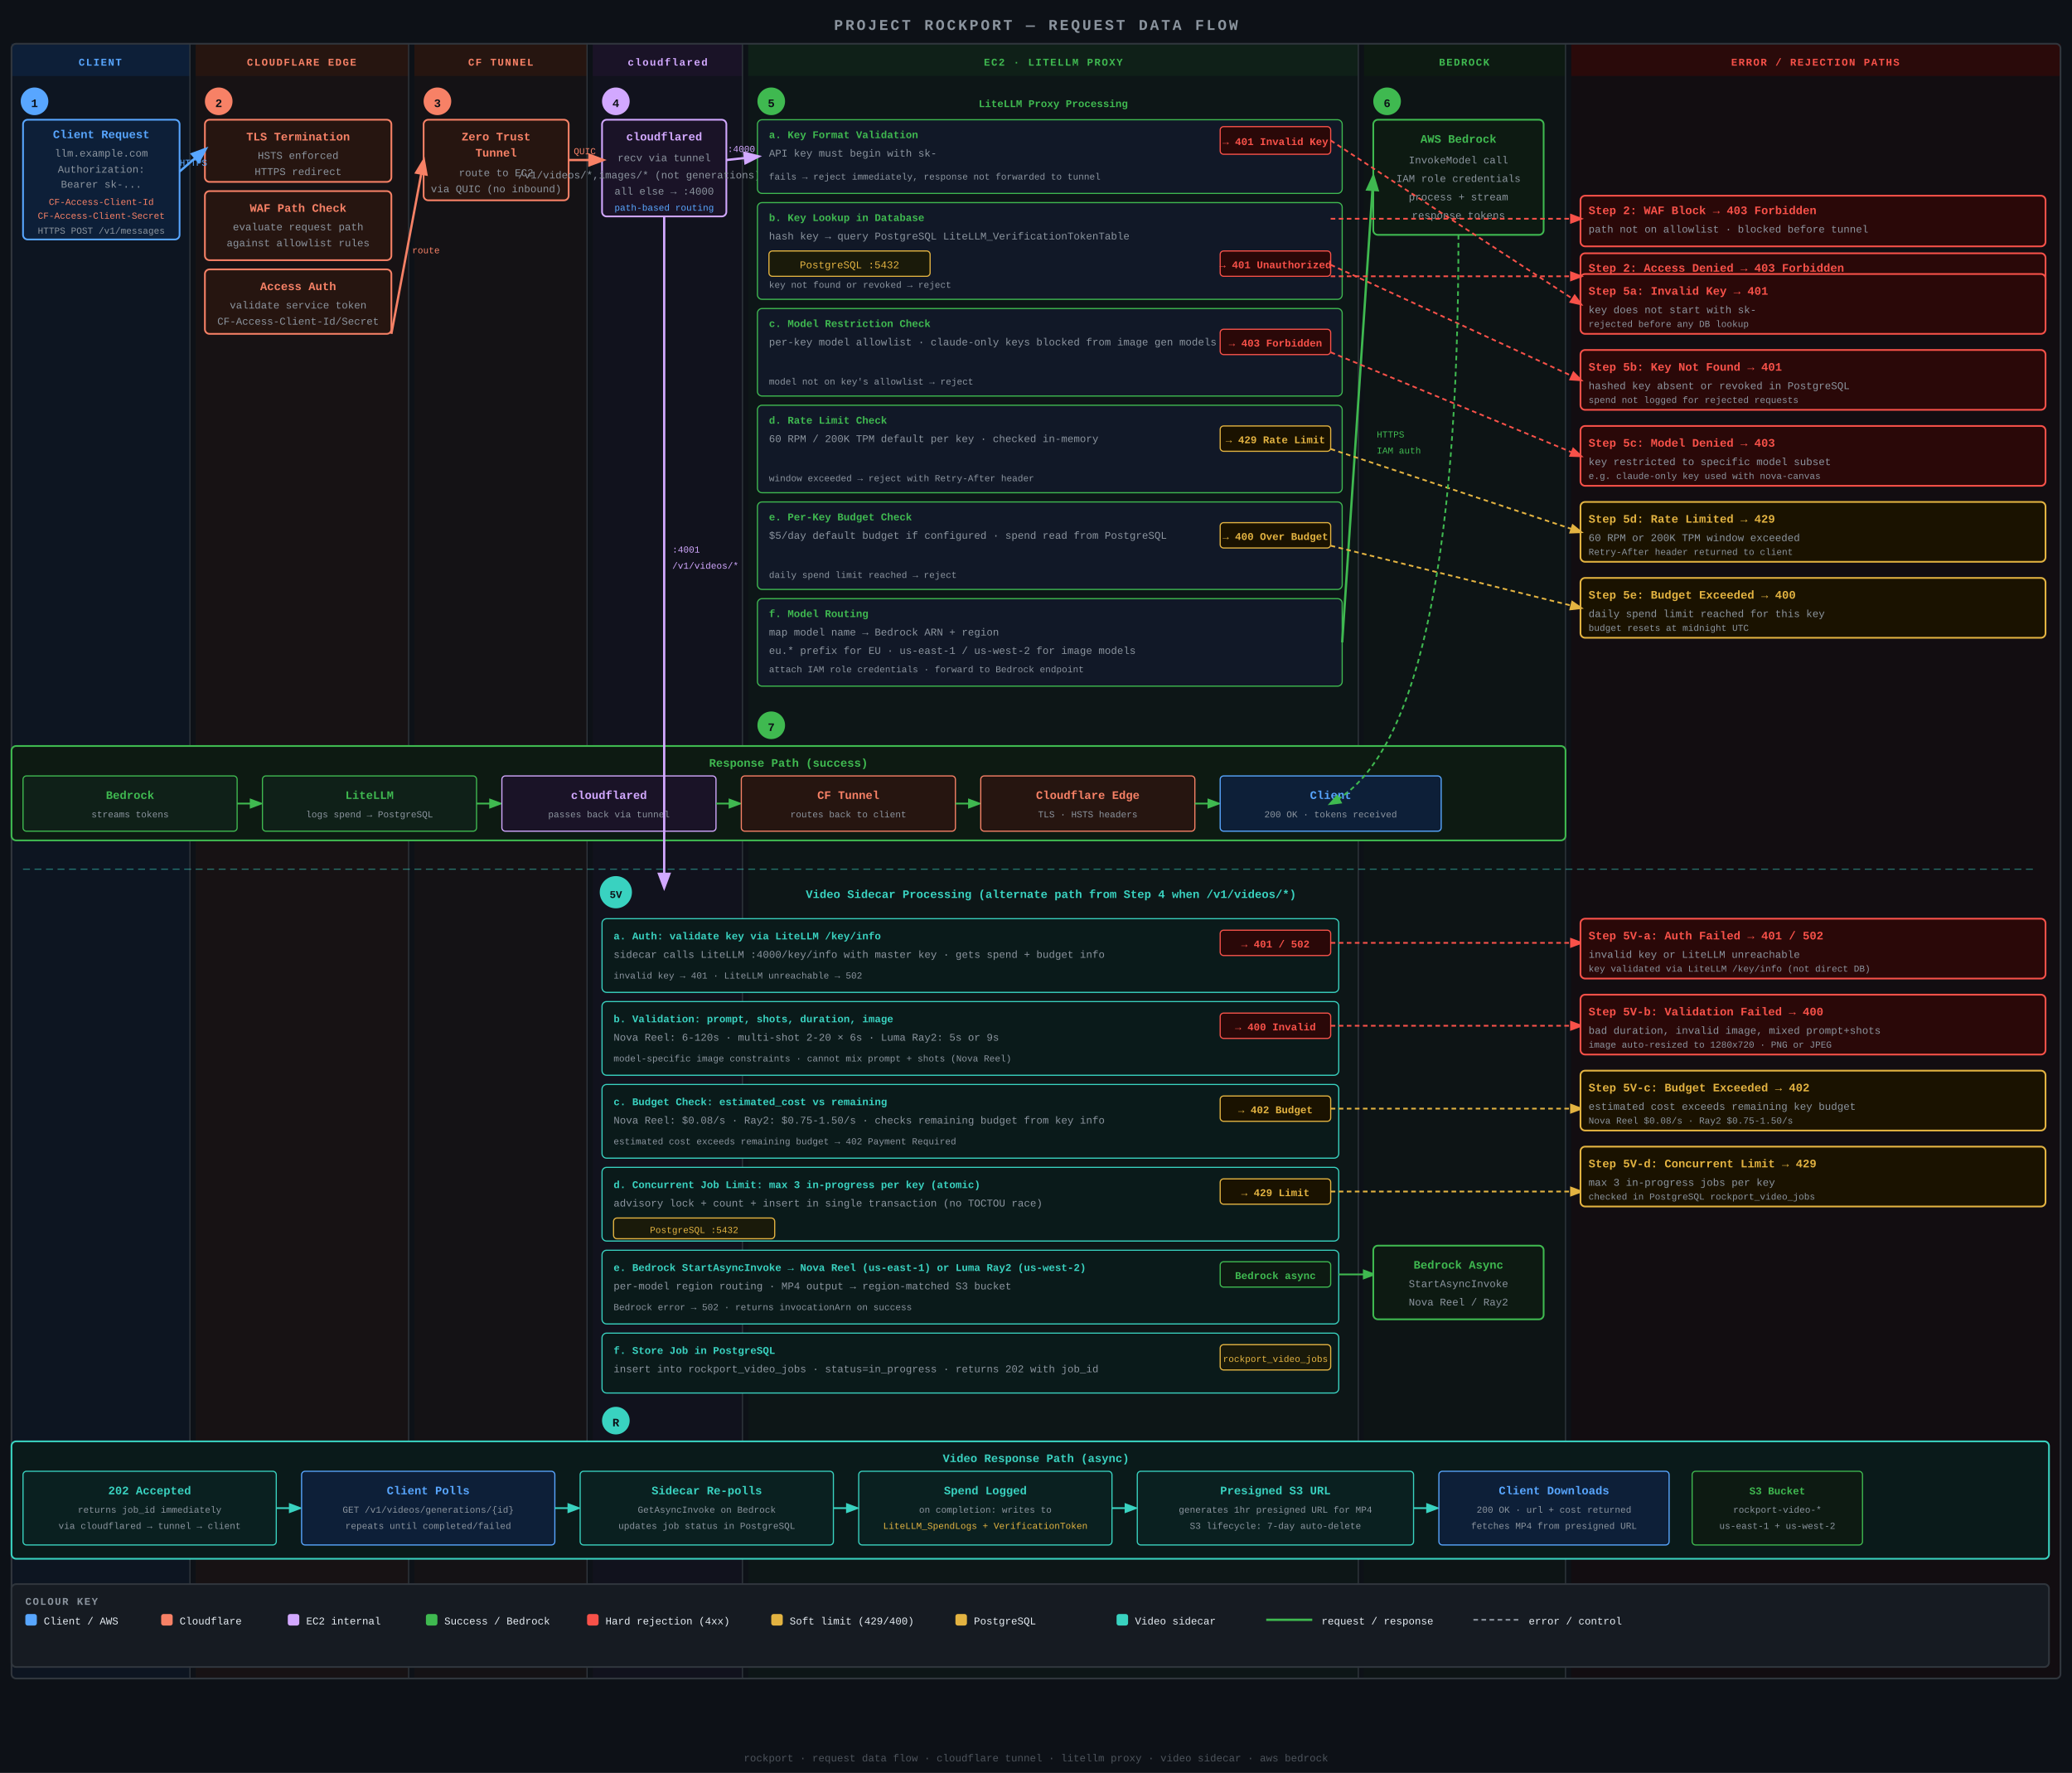
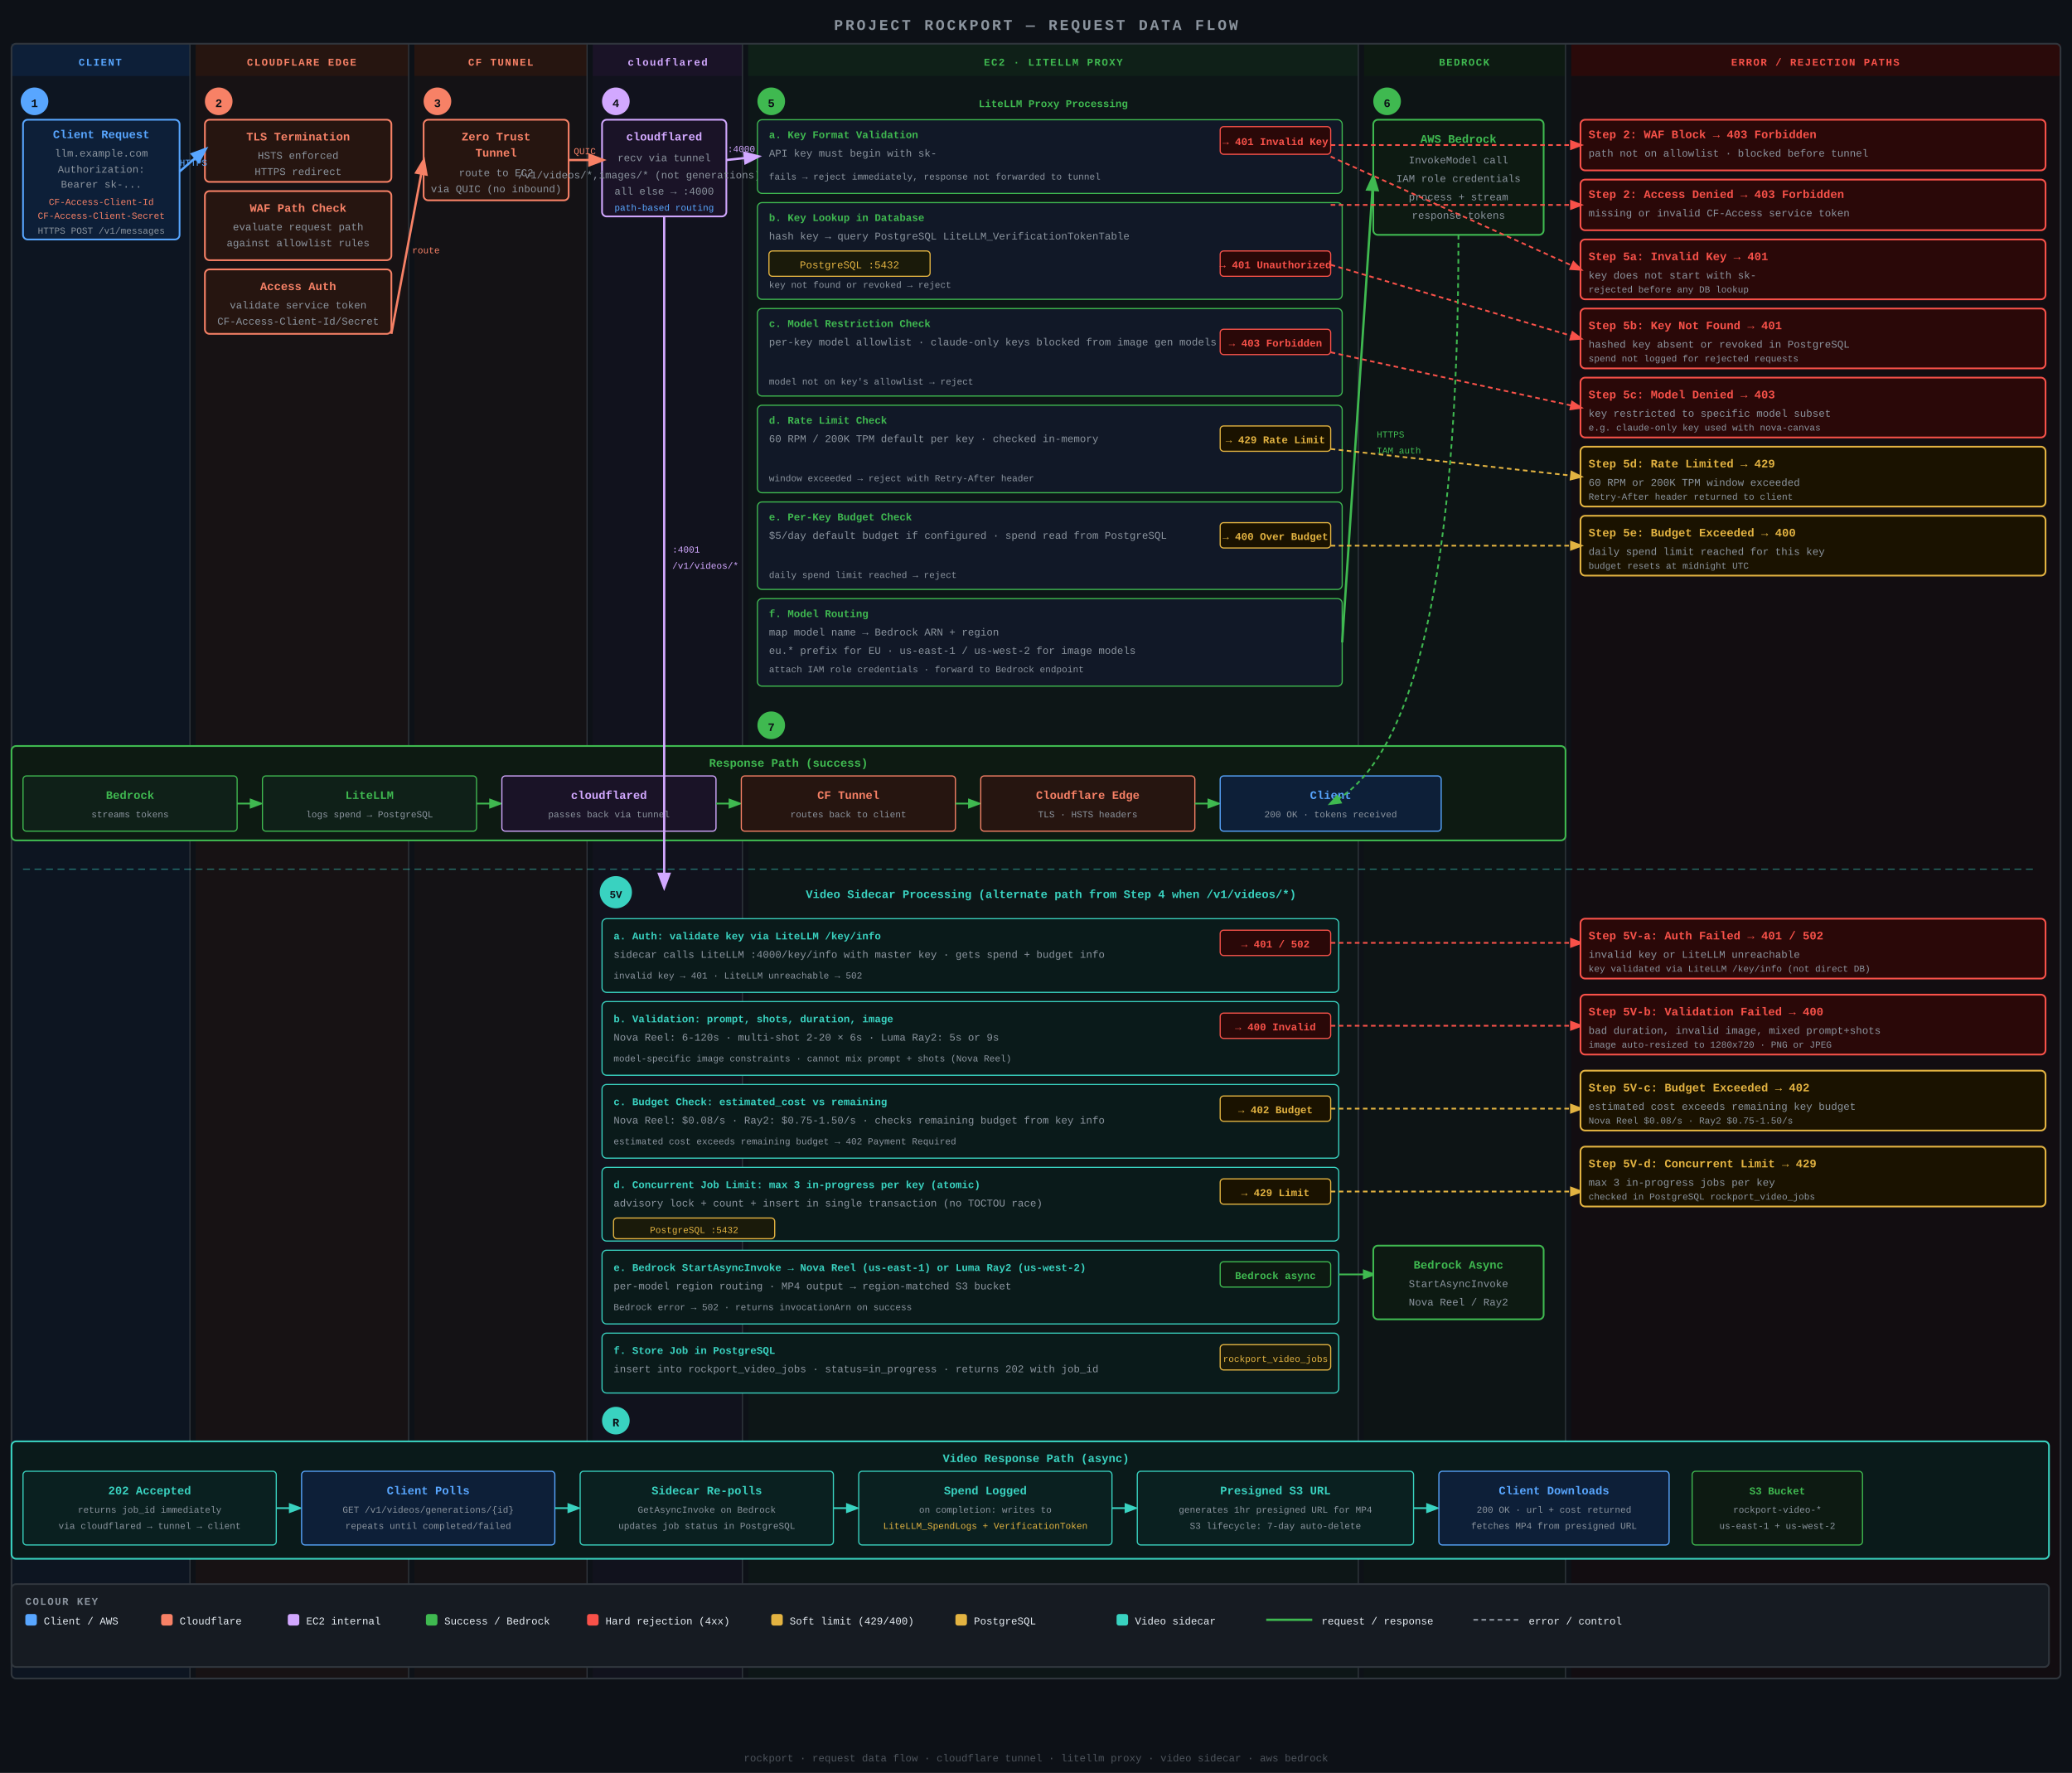
<svg xmlns="http://www.w3.org/2000/svg" viewBox="0 0 1800 1540" width="1800" height="1540" font-family="'Courier New', Courier, monospace">
  <defs>
    <marker id="ah" markerWidth="8" markerHeight="8" refX="6" refY="3" orient="auto">
      <path d="M0,0 L0,6 L8,3 z" fill="#8b949e" />
    </marker>
    <marker id="ah-green" markerWidth="8" markerHeight="8" refX="6" refY="3" orient="auto">
      <path d="M0,0 L0,6 L8,3 z" fill="#3fb950" />
    </marker>
    <marker id="ah-red" markerWidth="8" markerHeight="8" refX="6" refY="3" orient="auto">
      <path d="M0,0 L0,6 L8,3 z" fill="#f85149" />
    </marker>
    <marker id="ah-orange" markerWidth="8" markerHeight="8" refX="6" refY="3" orient="auto">
      <path d="M0,0 L0,6 L8,3 z" fill="#f78166" />
    </marker>
    <marker id="ah-blue" markerWidth="8" markerHeight="8" refX="6" refY="3" orient="auto">
      <path d="M0,0 L0,6 L8,3 z" fill="#58a6ff" />
    </marker>
    <marker id="ah-purple" markerWidth="8" markerHeight="8" refX="6" refY="3" orient="auto">
      <path d="M0,0 L0,6 L8,3 z" fill="#d2a8ff" />
    </marker>
    <marker id="ah-yellow" markerWidth="8" markerHeight="8" refX="6" refY="3" orient="auto">
      <path d="M0,0 L0,6 L8,3 z" fill="#e3b341" />
    </marker>
    <marker id="ah-cyan" markerWidth="8" markerHeight="8" refX="6" refY="3" orient="auto">
      <path d="M0,0 L0,6 L8,3 z" fill="#39d2c0" />
    </marker>
    <marker id="ah-down" markerWidth="8" markerHeight="8" refX="3" refY="6" orient="auto">
      <path d="M0,0 L6,0 L3,8 z" fill="#d2a8ff" />
    </marker>
  </defs>
  <rect width="1800" height="1540" fill="#0d1117" />
  <text x="900" y="26" text-anchor="middle" fill="#8b949e" font-size="13" font-weight="bold" letter-spacing="2">PROJECT ROCKPORT — REQUEST DATA FLOW</text>
  <rect x="10" y="38" width="155" height="1420" rx="0" fill="#0d1f38" opacity="0.3" />
  <rect x="170" y="38" width="185" height="1420" rx="0" fill="#261510" opacity="0.4" />
  <rect x="360" y="38" width="150" height="1420" rx="0" fill="#261510" opacity="0.25" />
  <rect x="515" y="38" width="130" height="1420" rx="0" fill="#1a1327" opacity="0.35" />
  <rect x="650" y="38" width="530" height="1420" rx="0" fill="#0f2018" opacity="0.35" />
  <rect x="1185" y="38" width="175" height="1420" rx="0" fill="#0d1a12" opacity="0.4" />
  <rect x="1365" y="38" width="425" height="1420" rx="0" fill="#1a0808" opacity="0.4" />
  <rect x="10" y="38" width="155" height="28" fill="#0d1f38" />
  <rect x="170" y="38" width="185" height="28" fill="#261510" />
  <rect x="360" y="38" width="150" height="28" fill="#261510" />
  <rect x="515" y="38" width="130" height="28" fill="#1a1327" />
  <rect x="650" y="38" width="530" height="28" fill="#0f2018" />
  <rect x="1185" y="38" width="175" height="28" fill="#0d1a12" />
  <rect x="1365" y="38" width="425" height="28" fill="#2a0a0a" />
  <text x="87" y="57" text-anchor="middle" fill="#58a6ff" font-size="9" font-weight="bold" letter-spacing="1">CLIENT</text>
  <text x="262" y="57" text-anchor="middle" fill="#f78166" font-size="9" font-weight="bold" letter-spacing="1">CLOUDFLARE EDGE</text>
  <text x="435" y="57" text-anchor="middle" fill="#f78166" font-size="9" font-weight="bold" letter-spacing="1">CF TUNNEL</text>
  <text x="580" y="57" text-anchor="middle" fill="#d2a8ff" font-size="9" font-weight="bold" letter-spacing="1">cloudflared</text>
  <text x="915" y="57" text-anchor="middle" fill="#3fb950" font-size="9" font-weight="bold" letter-spacing="1">EC2 · LITELLM PROXY</text>
  <text x="1272" y="57" text-anchor="middle" fill="#3fb950" font-size="9" font-weight="bold" letter-spacing="1">BEDROCK</text>
  <text x="1577" y="57" text-anchor="middle" fill="#f85149" font-size="9" font-weight="bold" letter-spacing="1">ERROR / REJECTION PATHS</text>
  <line x1="165" y1="38" x2="165" y2="1458" stroke="#30363d" stroke-width="1" />
  <line x1="355" y1="38" x2="355" y2="1458" stroke="#30363d" stroke-width="1" />
  <line x1="510" y1="38" x2="510" y2="1458" stroke="#30363d" stroke-width="1" />
  <line x1="645" y1="38" x2="645" y2="1458" stroke="#30363d" stroke-width="1" />
  <line x1="1180" y1="38" x2="1180" y2="1458" stroke="#30363d" stroke-width="1" />
  <line x1="1360" y1="38" x2="1360" y2="1458" stroke="#30363d" stroke-width="1" />
  <rect x="10" y="38" width="1780" height="1420" rx="4" fill="none" stroke="#30363d" stroke-width="1.5" />
  <circle cx="30" cy="88" r="12" fill="#58a6ff" />
  <text x="30" y="93" text-anchor="middle" fill="#0d1117" font-size="10" font-weight="bold">1</text>
  <rect x="20" y="104" width="136" height="104" rx="4" fill="#0d1f38" stroke="#58a6ff" stroke-width="1.5" />
  <text x="88" y="120" text-anchor="middle" fill="#58a6ff" font-size="10" font-weight="bold">Client Request</text>
  <text x="88" y="136" text-anchor="middle" fill="#8b949e" font-size="9">llm.example.com</text>
  <text x="88" y="150" text-anchor="middle" fill="#8b949e" font-size="9">Authorization:</text>
  <text x="88" y="163" text-anchor="middle" fill="#8b949e" font-size="9">Bearer sk-...</text>
  <text x="88" y="178" text-anchor="middle" fill="#f78166" font-size="8">CF-Access-Client-Id</text>
  <text x="88" y="190" text-anchor="middle" fill="#f78166" font-size="8">CF-Access-Client-Secret</text>
  <text x="88" y="203" text-anchor="middle" fill="#8b949e" font-size="8">HTTPS POST /v1/messages</text>
  <circle cx="190" cy="88" r="12" fill="#f78166" />
  <text x="190" y="93" text-anchor="middle" fill="#0d1117" font-size="10" font-weight="bold">2</text>
  <rect x="178" y="104" width="162" height="54" rx="4" fill="#261510" stroke="#f78166" stroke-width="1.5" />
  <text x="259" y="122" text-anchor="middle" fill="#f78166" font-size="10" font-weight="bold">TLS Termination</text>
  <text x="259" y="138" text-anchor="middle" fill="#8b949e" font-size="9">HSTS enforced</text>
  <text x="259" y="152" text-anchor="middle" fill="#8b949e" font-size="9">HTTPS redirect</text>
  <rect x="178" y="166" width="162" height="60" rx="4" fill="#261510" stroke="#f78166" stroke-width="1.5" />
  <text x="259" y="184" text-anchor="middle" fill="#f78166" font-size="10" font-weight="bold">WAF Path Check</text>
  <text x="259" y="200" text-anchor="middle" fill="#8b949e" font-size="9">evaluate request path</text>
  <text x="259" y="214" text-anchor="middle" fill="#8b949e" font-size="9">against allowlist rules</text>
  <rect x="178" y="234" width="162" height="56" rx="4" fill="#261510" stroke="#f78166" stroke-width="1.5" />
  <text x="259" y="252" text-anchor="middle" fill="#f78166" font-size="10" font-weight="bold">Access Auth</text>
  <text x="259" y="268" text-anchor="middle" fill="#8b949e" font-size="9">validate service token</text>
  <text x="259" y="282" text-anchor="middle" fill="#8b949e" font-size="9">CF-Access-Client-Id/Secret</text>
  <circle cx="380" cy="88" r="12" fill="#f78166" />
  <text x="380" y="93" text-anchor="middle" fill="#0d1117" font-size="10" font-weight="bold">3</text>
  <rect x="368" y="104" width="126" height="70" rx="4" fill="#261510" stroke="#f78166" stroke-width="1.5" />
  <text x="431" y="122" text-anchor="middle" fill="#f78166" font-size="10" font-weight="bold">Zero Trust</text>
  <text x="431" y="136" text-anchor="middle" fill="#f78166" font-size="10" font-weight="bold">Tunnel</text>
  <text x="431" y="153" text-anchor="middle" fill="#8b949e" font-size="9">route to EC2</text>
  <text x="431" y="167" text-anchor="middle" fill="#8b949e" font-size="9">via QUIC (no inbound)</text>
  <circle cx="535" cy="88" r="12" fill="#d2a8ff" />
  <text x="535" y="93" text-anchor="middle" fill="#0d1117" font-size="10" font-weight="bold">4</text>
  <rect x="523" y="104" width="108" height="84" rx="4" fill="#1a1327" stroke="#d2a8ff" stroke-width="1.5" />
  <text x="577" y="122" text-anchor="middle" fill="#d2a8ff" font-size="10" font-weight="bold">cloudflared</text>
  <text x="577" y="140" text-anchor="middle" fill="#8b949e" font-size="9">recv via tunnel</text>
  <text x="577" y="155" text-anchor="middle" fill="#8b949e" font-size="9">/v1/videos/*,images/* (not generations) → :4001</text>
  <text x="577" y="169" text-anchor="middle" fill="#8b949e" font-size="9">all else → :4000</text>
  <text x="577" y="183" text-anchor="middle" fill="#58a6ff" font-size="8">path-based routing</text>
  <circle cx="670" cy="88" r="12" fill="#3fb950" />
  <text x="670" y="93" text-anchor="middle" fill="#0d1117" font-size="10" font-weight="bold">5</text>
  <text x="915" y="93" text-anchor="middle" fill="#3fb950" font-size="9" font-weight="bold">LiteLLM Proxy Processing</text>
  <rect x="658" y="104" width="508" height="64" rx="4" fill="#111827" stroke="#3fb950" stroke-width="1" />
  <text x="668" y="120" fill="#3fb950" font-size="9" font-weight="bold">a.  Key Format Validation</text>
  <text x="668" y="136" fill="#8b949e" font-size="9">API key must begin with  sk-</text>
  <rect x="1060" y="110" width="96" height="24" rx="3" fill="#2a0808" stroke="#f85149" stroke-width="1" />
  <text x="1108" y="126" text-anchor="middle" fill="#f85149" font-size="9" font-weight="bold">→ 401 Invalid Key</text>
  <text x="668" y="156" fill="#8b949e" font-size="8">fails → reject immediately, response not forwarded to tunnel</text>
  <rect x="658" y="176" width="508" height="84" rx="4" fill="#111827" stroke="#3fb950" stroke-width="1" />
  <text x="668" y="192" fill="#3fb950" font-size="9" font-weight="bold">b.  Key Lookup in Database</text>
  <text x="668" y="208" fill="#8b949e" font-size="9">hash key → query PostgreSQL  LiteLLM_VerificationTokenTable</text>
  <rect x="668" y="218" width="140" height="22" rx="3" fill="#1a1a0a" stroke="#e3b341" stroke-width="1" />
  <text x="738" y="233" text-anchor="middle" fill="#e3b341" font-size="9">PostgreSQL :5432</text>
  <rect x="1060" y="218" width="96" height="22" rx="3" fill="#2a0808" stroke="#f85149" stroke-width="1" />
  <text x="1108" y="233" text-anchor="middle" fill="#f85149" font-size="9" font-weight="bold">→ 401 Unauthorized</text>
  <text x="668" y="250" fill="#8b949e" font-size="8">key not found or revoked → reject</text>
  <rect x="658" y="268" width="508" height="76" rx="4" fill="#111827" stroke="#3fb950" stroke-width="1" />
  <text x="668" y="284" fill="#3fb950" font-size="9" font-weight="bold">c.  Model Restriction Check</text>
  <text x="668" y="300" fill="#8b949e" font-size="9">per-key model allowlist · claude-only keys blocked from image gen models</text>
  <rect x="1060" y="286" width="96" height="22" rx="3" fill="#2a0808" stroke="#f85149" stroke-width="1" />
  <text x="1108" y="301" text-anchor="middle" fill="#f85149" font-size="9" font-weight="bold">→ 403 Forbidden</text>
  <text x="668" y="334" fill="#8b949e" font-size="8">model not on key's allowlist → reject</text>
  <rect x="658" y="352" width="508" height="76" rx="4" fill="#111827" stroke="#3fb950" stroke-width="1" />
  <text x="668" y="368" fill="#3fb950" font-size="9" font-weight="bold">d.  Rate Limit Check</text>
  <text x="668" y="384" fill="#8b949e" font-size="9">60 RPM  /  200K TPM default per key  ·  checked in-memory</text>
  <rect x="1060" y="370" width="96" height="22" rx="3" fill="#1a1200" stroke="#e3b341" stroke-width="1" />
  <text x="1108" y="385" text-anchor="middle" fill="#e3b341" font-size="9" font-weight="bold">→ 429 Rate Limit</text>
  <text x="668" y="418" fill="#8b949e" font-size="8">window exceeded → reject with Retry-After header</text>
  <rect x="658" y="436" width="508" height="76" rx="4" fill="#111827" stroke="#3fb950" stroke-width="1" />
  <text x="668" y="452" fill="#3fb950" font-size="9" font-weight="bold">e.  Per-Key Budget Check</text>
  <text x="668" y="468" fill="#8b949e" font-size="9">$5/day default budget if configured  ·  spend read from PostgreSQL</text>
  <rect x="1060" y="454" width="96" height="22" rx="3" fill="#1a1200" stroke="#e3b341" stroke-width="1" />
  <text x="1108" y="469" text-anchor="middle" fill="#e3b341" font-size="9" font-weight="bold">→ 400 Over Budget</text>
  <text x="668" y="502" fill="#8b949e" font-size="8">daily spend limit reached → reject</text>
  <rect x="658" y="520" width="508" height="76" rx="4" fill="#111827" stroke="#3fb950" stroke-width="1" />
  <text x="668" y="536" fill="#3fb950" font-size="9" font-weight="bold">f.  Model Routing</text>
  <text x="668" y="552" fill="#8b949e" font-size="9">map model name → Bedrock ARN + region</text>
  <text x="668" y="568" fill="#8b949e" font-size="9">eu.* prefix for EU  ·  us-east-1 / us-west-2 for image models</text>
  <text x="668" y="584" fill="#8b949e" font-size="8">attach IAM role credentials · forward to Bedrock endpoint</text>
  <circle cx="1205" cy="88" r="12" fill="#3fb950" />
  <text x="1205" y="93" text-anchor="middle" fill="#0d1117" font-size="10" font-weight="bold">6</text>
  <rect x="1193" y="104" width="148" height="100" rx="4" fill="#0d1a12" stroke="#3fb950" stroke-width="1.5" />
  <text x="1267" y="124" text-anchor="middle" fill="#3fb950" font-size="10" font-weight="bold">AWS Bedrock</text>
  <text x="1267" y="142" text-anchor="middle" fill="#8b949e" font-size="9">InvokeModel call</text>
  <text x="1267" y="158" text-anchor="middle" fill="#8b949e" font-size="9">IAM role credentials</text>
  <text x="1267" y="174" text-anchor="middle" fill="#8b949e" font-size="9">process + stream</text>
  <text x="1267" y="190" text-anchor="middle" fill="#8b949e" font-size="9">response tokens</text>
-   <rect x="1373" y="170" width="404" height="44" rx="4" fill="#2a0808" stroke="#f85149" stroke-width="1.5" />
-   <text x="1380" y="186" fill="#f85149" font-size="10" font-weight="bold">Step 2: WAF Block → 403 Forbidden</text>
-   <text x="1380" y="202" fill="#8b949e" font-size="9">path not on allowlist · blocked before tunnel</text>
-   <rect x="1373" y="220" width="404" height="44" rx="4" fill="#2a0808" stroke="#f85149" stroke-width="1.5" />
-   <text x="1380" y="236" fill="#f85149" font-size="10" font-weight="bold">Step 2: Access Denied → 403 Forbidden</text>
-   <text x="1380" y="252" fill="#8b949e" font-size="9">missing or invalid CF-Access service token</text>
-   <rect x="1373" y="238" width="404" height="52" rx="4" fill="#2a0808" stroke="#f85149" stroke-width="1.5" />
-   <text x="1380" y="256" fill="#f85149" font-size="10" font-weight="bold">Step 5a: Invalid Key → 401</text>
-   <text x="1380" y="272" fill="#8b949e" font-size="9">key does not start with  sk-</text>
-   <text x="1380" y="284" fill="#8b949e" font-size="8">rejected before any DB lookup</text>
-   <rect x="1373" y="304" width="404" height="52" rx="4" fill="#2a0808" stroke="#f85149" stroke-width="1.5" />
-   <text x="1380" y="322" fill="#f85149" font-size="10" font-weight="bold">Step 5b: Key Not Found → 401</text>
-   <text x="1380" y="338" fill="#8b949e" font-size="9">hashed key absent or revoked in PostgreSQL</text>
-   <text x="1380" y="350" fill="#8b949e" font-size="8">spend not logged for rejected requests</text>
-   <rect x="1373" y="370" width="404" height="52" rx="4" fill="#2a0808" stroke="#f85149" stroke-width="1.5" />
-   <text x="1380" y="388" fill="#f85149" font-size="10" font-weight="bold">Step 5c: Model Denied → 403</text>
-   <text x="1380" y="404" fill="#8b949e" font-size="9">key restricted to specific model subset</text>
-   <text x="1380" y="416" fill="#8b949e" font-size="8">e.g. claude-only key used with nova-canvas</text>
-   <rect x="1373" y="436" width="404" height="52" rx="4" fill="#1a1200" stroke="#e3b341" stroke-width="1.5" />
-   <text x="1380" y="454" fill="#e3b341" font-size="10" font-weight="bold">Step 5d: Rate Limited → 429</text>
-   <text x="1380" y="470" fill="#8b949e" font-size="9">60 RPM or 200K TPM window exceeded</text>
-   <text x="1380" y="482" fill="#8b949e" font-size="8">Retry-After header returned to client</text>
-   <rect x="1373" y="502" width="404" height="52" rx="4" fill="#1a1200" stroke="#e3b341" stroke-width="1.5" />
-   <text x="1380" y="520" fill="#e3b341" font-size="10" font-weight="bold">Step 5e: Budget Exceeded → 400</text>
-   <text x="1380" y="536" fill="#8b949e" font-size="9">daily spend limit reached for this key</text>
-   <text x="1380" y="548" fill="#8b949e" font-size="8">budget resets at midnight UTC</text>
+   <rect x="1373" y="104" width="404" height="44" rx="4" fill="#2a0808" stroke="#f85149" stroke-width="1.5" />
+   <text x="1380" y="120" fill="#f85149" font-size="10" font-weight="bold">Step 2: WAF Block → 403 Forbidden</text>
+   <text x="1380" y="136" fill="#8b949e" font-size="9">path not on allowlist · blocked before tunnel</text>
+   <rect x="1373" y="156" width="404" height="44" rx="4" fill="#2a0808" stroke="#f85149" stroke-width="1.5" />
+   <text x="1380" y="172" fill="#f85149" font-size="10" font-weight="bold">Step 2: Access Denied → 403 Forbidden</text>
+   <text x="1380" y="188" fill="#8b949e" font-size="9">missing or invalid CF-Access service token</text>
+   <rect x="1373" y="208" width="404" height="52" rx="4" fill="#2a0808" stroke="#f85149" stroke-width="1.5" />
+   <text x="1380" y="226" fill="#f85149" font-size="10" font-weight="bold">Step 5a: Invalid Key → 401</text>
+   <text x="1380" y="242" fill="#8b949e" font-size="9">key does not start with  sk-</text>
+   <text x="1380" y="254" fill="#8b949e" font-size="8">rejected before any DB lookup</text>
+   <rect x="1373" y="268" width="404" height="52" rx="4" fill="#2a0808" stroke="#f85149" stroke-width="1.5" />
+   <text x="1380" y="286" fill="#f85149" font-size="10" font-weight="bold">Step 5b: Key Not Found → 401</text>
+   <text x="1380" y="302" fill="#8b949e" font-size="9">hashed key absent or revoked in PostgreSQL</text>
+   <text x="1380" y="314" fill="#8b949e" font-size="8">spend not logged for rejected requests</text>
+   <rect x="1373" y="328" width="404" height="52" rx="4" fill="#2a0808" stroke="#f85149" stroke-width="1.5" />
+   <text x="1380" y="346" fill="#f85149" font-size="10" font-weight="bold">Step 5c: Model Denied → 403</text>
+   <text x="1380" y="362" fill="#8b949e" font-size="9">key restricted to specific model subset</text>
+   <text x="1380" y="374" fill="#8b949e" font-size="8">e.g. claude-only key used with nova-canvas</text>
+   <rect x="1373" y="388" width="404" height="52" rx="4" fill="#1a1200" stroke="#e3b341" stroke-width="1.5" />
+   <text x="1380" y="406" fill="#e3b341" font-size="10" font-weight="bold">Step 5d: Rate Limited → 429</text>
+   <text x="1380" y="422" fill="#8b949e" font-size="9">60 RPM or 200K TPM window exceeded</text>
+   <text x="1380" y="434" fill="#8b949e" font-size="8">Retry-After header returned to client</text>
+   <rect x="1373" y="448" width="404" height="52" rx="4" fill="#1a1200" stroke="#e3b341" stroke-width="1.5" />
+   <text x="1380" y="466" fill="#e3b341" font-size="10" font-weight="bold">Step 5e: Budget Exceeded → 400</text>
+   <text x="1380" y="482" fill="#8b949e" font-size="9">daily spend limit reached for this key</text>
+   <text x="1380" y="494" fill="#8b949e" font-size="8">budget resets at midnight UTC</text>
  <circle cx="670" cy="630" r="12" fill="#3fb950" />
  <text x="670" y="635" text-anchor="middle" fill="#0d1117" font-size="10" font-weight="bold">7</text>
  <rect x="10" y="648" width="1350" height="82" rx="4" fill="#0d1a12" stroke="#3fb950" stroke-width="1.5" />
  <text x="685" y="666" text-anchor="middle" fill="#3fb950" font-size="10" font-weight="bold">Response Path (success)</text>
  <rect x="20" y="674" width="186" height="48" rx="3" fill="#0f2018" stroke="#3fb950" stroke-width="1" />
  <text x="113" y="694" text-anchor="middle" fill="#3fb950" font-size="10" font-weight="bold">Bedrock</text>
  <text x="113" y="710" text-anchor="middle" fill="#8b949e" font-size="8">streams tokens</text>
  <line x1="206" y1="698" x2="226" y2="698" stroke="#3fb950" stroke-width="1.5" marker-end="url(#ah-green)" />
  <rect x="228" y="674" width="186" height="48" rx="3" fill="#0f2018" stroke="#3fb950" stroke-width="1" />
  <text x="321" y="694" text-anchor="middle" fill="#3fb950" font-size="10" font-weight="bold">LiteLLM</text>
  <text x="321" y="710" text-anchor="middle" fill="#8b949e" font-size="8">logs spend → PostgreSQL</text>
  <line x1="414" y1="698" x2="434" y2="698" stroke="#3fb950" stroke-width="1.5" marker-end="url(#ah-green)" />
  <rect x="436" y="674" width="186" height="48" rx="3" fill="#1a1327" stroke="#d2a8ff" stroke-width="1" />
  <text x="529" y="694" text-anchor="middle" fill="#d2a8ff" font-size="10" font-weight="bold">cloudflared</text>
  <text x="529" y="710" text-anchor="middle" fill="#8b949e" font-size="8">passes back via tunnel</text>
  <line x1="622" y1="698" x2="642" y2="698" stroke="#3fb950" stroke-width="1.5" marker-end="url(#ah-green)" />
  <rect x="644" y="674" width="186" height="48" rx="3" fill="#261510" stroke="#f78166" stroke-width="1" />
  <text x="737" y="694" text-anchor="middle" fill="#f78166" font-size="10" font-weight="bold">CF Tunnel</text>
  <text x="737" y="710" text-anchor="middle" fill="#8b949e" font-size="8">routes back to client</text>
  <line x1="830" y1="698" x2="850" y2="698" stroke="#3fb950" stroke-width="1.5" marker-end="url(#ah-green)" />
  <rect x="852" y="674" width="186" height="48" rx="3" fill="#261510" stroke="#f78166" stroke-width="1" />
  <text x="945" y="694" text-anchor="middle" fill="#f78166" font-size="10" font-weight="bold">Cloudflare Edge</text>
  <text x="945" y="710" text-anchor="middle" fill="#8b949e" font-size="8">TLS · HSTS headers</text>
  <line x1="1038" y1="698" x2="1058" y2="698" stroke="#3fb950" stroke-width="1.5" marker-end="url(#ah-green)" />
  <rect x="1060" y="674" width="192" height="48" rx="3" fill="#0d1f38" stroke="#58a6ff" stroke-width="1" />
  <text x="1156" y="694" text-anchor="middle" fill="#58a6ff" font-size="10" font-weight="bold">Client</text>
  <text x="1156" y="710" text-anchor="middle" fill="#8b949e" font-size="8">200 OK · tokens received</text>
  <line x1="156" y1="149" x2="178" y2="130" stroke="#58a6ff" stroke-width="2" marker-end="url(#ah-blue)" />
  <text x="168" y="144" text-anchor="middle" fill="#58a6ff" font-size="8">HTTPS</text>
  <line x1="340" y1="290" x2="368" y2="140" stroke="#f78166" stroke-width="2" marker-end="url(#ah-orange)" />
  <text x="358" y="220" fill="#f78166" font-size="8">route</text>
  <line x1="494" y1="139" x2="523" y2="139" stroke="#f78166" stroke-width="2" marker-end="url(#ah-orange)" />
  <text x="508" y="134" text-anchor="middle" fill="#f78166" font-size="8">QUIC</text>
  <line x1="631" y1="139" x2="658" y2="136" stroke="#d2a8ff" stroke-width="2" marker-end="url(#ah-purple)" />
  <text x="644" y="132" text-anchor="middle" fill="#d2a8ff" font-size="8">:4000</text>
  <line x1="1166" y1="558" x2="1193" y2="154" stroke="#3fb950" stroke-width="2" marker-end="url(#ah-green)" />
  <text x="1196" y="380" fill="#3fb950" font-size="8">HTTPS</text>
  <text x="1196" y="394" fill="#3fb950" font-size="8">IAM auth</text>
-   <line x1="1156" y1="190" x2="1373" y2="190" stroke="#f85149" stroke-width="1.5" stroke-dasharray="4,3" marker-end="url(#ah-red)" />
-   <line x1="1156" y1="240" x2="1373" y2="240" stroke="#f85149" stroke-width="1.5" stroke-dasharray="4,3" marker-end="url(#ah-red)" />
-   <line x1="1156" y1="122" x2="1373" y2="264" stroke="#f85149" stroke-width="1.5" stroke-dasharray="4,3" marker-end="url(#ah-red)" />
-   <line x1="1156" y1="230" x2="1373" y2="330" stroke="#f85149" stroke-width="1.5" stroke-dasharray="4,3" marker-end="url(#ah-red)" />
-   <line x1="1156" y1="306" x2="1373" y2="396" stroke="#f85149" stroke-width="1.5" stroke-dasharray="4,3" marker-end="url(#ah-red)" />
-   <line x1="1156" y1="390" x2="1373" y2="462" stroke="#e3b341" stroke-width="1.5" stroke-dasharray="4,3" marker-end="url(#ah-yellow)" />
-   <line x1="1156" y1="474" x2="1373" y2="528" stroke="#e3b341" stroke-width="1.5" stroke-dasharray="4,3" marker-end="url(#ah-yellow)" />
+   <line x1="1156" y1="126" x2="1373" y2="126" stroke="#f85149" stroke-width="1.5" stroke-dasharray="4,3" marker-end="url(#ah-red)" />
+   <line x1="1156" y1="178" x2="1373" y2="178" stroke="#f85149" stroke-width="1.5" stroke-dasharray="4,3" marker-end="url(#ah-red)" />
+   <line x1="1156" y1="136" x2="1373" y2="234" stroke="#f85149" stroke-width="1.5" stroke-dasharray="4,3" marker-end="url(#ah-red)" />
+   <line x1="1156" y1="230" x2="1373" y2="294" stroke="#f85149" stroke-width="1.5" stroke-dasharray="4,3" marker-end="url(#ah-red)" />
+   <line x1="1156" y1="306" x2="1373" y2="354" stroke="#f85149" stroke-width="1.5" stroke-dasharray="4,3" marker-end="url(#ah-red)" />
+   <line x1="1156" y1="390" x2="1373" y2="414" stroke="#e3b341" stroke-width="1.5" stroke-dasharray="4,3" marker-end="url(#ah-yellow)" />
+   <line x1="1156" y1="474" x2="1373" y2="474" stroke="#e3b341" stroke-width="1.5" stroke-dasharray="4,3" marker-end="url(#ah-yellow)" />
  <path d="M 1267 204 Q 1267 640 1156 698" stroke="#3fb950" stroke-width="1.5" stroke-dasharray="4,3" fill="none" marker-end="url(#ah-green)" />
  <line x1="20" y1="755" x2="1770" y2="755" stroke="#39d2c0" stroke-width="1" stroke-dasharray="6,4" opacity="0.5" />
  <circle cx="535" cy="775" r="14" fill="#39d2c0" />
  <text x="535" y="780" text-anchor="middle" fill="#0d1117" font-size="9" font-weight="bold">5V</text>
  <text x="700" y="780" text-anchor="start" fill="#39d2c0" font-size="10" font-weight="bold">Video Sidecar Processing (alternate path from Step 4 when /v1/videos/*)</text>
  <path d="M 577 188 L 577 770" stroke="#d2a8ff" stroke-width="2" marker-end="url(#ah-purple)" />
  <text x="584" y="480" fill="#d2a8ff" font-size="8">:4001</text>
  <text x="584" y="494" fill="#d2a8ff" font-size="8">/v1/videos/*</text>
  <rect x="523" y="798" width="640" height="64" rx="4" fill="#0a1a1a" stroke="#39d2c0" stroke-width="1" />
  <text x="533" y="816" fill="#39d2c0" font-size="9" font-weight="bold">a.  Auth: validate key via LiteLLM /key/info</text>
  <text x="533" y="832" fill="#8b949e" font-size="9">sidecar calls LiteLLM :4000/key/info with master key · gets spend + budget info</text>
  <text x="533" y="850" fill="#8b949e" font-size="8">invalid key → 401 · LiteLLM unreachable → 502</text>
  <rect x="1060" y="808" width="96" height="22" rx="3" fill="#2a0808" stroke="#f85149" stroke-width="1" />
  <text x="1108" y="823" text-anchor="middle" fill="#f85149" font-size="9" font-weight="bold">→ 401 / 502</text>
  <rect x="523" y="870" width="640" height="64" rx="4" fill="#0a1a1a" stroke="#39d2c0" stroke-width="1" />
  <text x="533" y="888" fill="#39d2c0" font-size="9" font-weight="bold">b.  Validation: prompt, shots, duration, image</text>
  <text x="533" y="904" fill="#8b949e" font-size="9">Nova Reel: 6-120s · multi-shot 2-20 × 6s · Luma Ray2: 5s or 9s</text>
  <text x="533" y="922" fill="#8b949e" font-size="8">model-specific image constraints · cannot mix prompt + shots (Nova Reel)</text>
  <rect x="1060" y="880" width="96" height="22" rx="3" fill="#2a0808" stroke="#f85149" stroke-width="1" />
  <text x="1108" y="895" text-anchor="middle" fill="#f85149" font-size="9" font-weight="bold">→ 400 Invalid</text>
  <rect x="523" y="942" width="640" height="64" rx="4" fill="#0a1a1a" stroke="#39d2c0" stroke-width="1" />
  <text x="533" y="960" fill="#39d2c0" font-size="9" font-weight="bold">c.  Budget Check: estimated_cost vs remaining</text>
  <text x="533" y="976" fill="#8b949e" font-size="9">Nova Reel: $0.08/s · Ray2: $0.75-1.50/s · checks remaining budget from key info</text>
  <text x="533" y="994" fill="#8b949e" font-size="8">estimated cost exceeds remaining budget → 402 Payment Required</text>
  <rect x="1060" y="952" width="96" height="22" rx="3" fill="#1a1200" stroke="#e3b341" stroke-width="1" />
  <text x="1108" y="967" text-anchor="middle" fill="#e3b341" font-size="9" font-weight="bold">→ 402 Budget</text>
  <rect x="523" y="1014" width="640" height="64" rx="4" fill="#0a1a1a" stroke="#39d2c0" stroke-width="1" />
  <text x="533" y="1032" fill="#39d2c0" font-size="9" font-weight="bold">d.  Concurrent Job Limit: max 3 in-progress per key (atomic)</text>
  <text x="533" y="1048" fill="#8b949e" font-size="9">advisory lock + count + insert in single transaction (no TOCTOU race)</text>
  <rect x="533" y="1058" width="140" height="18" rx="3" fill="#1a1a0a" stroke="#e3b341" stroke-width="1" />
  <text x="603" y="1071" text-anchor="middle" fill="#e3b341" font-size="8">PostgreSQL :5432</text>
  <rect x="1060" y="1024" width="96" height="22" rx="3" fill="#1a1200" stroke="#e3b341" stroke-width="1" />
  <text x="1108" y="1039" text-anchor="middle" fill="#e3b341" font-size="9" font-weight="bold">→ 429 Limit</text>
  <rect x="523" y="1086" width="640" height="64" rx="4" fill="#0a1a1a" stroke="#39d2c0" stroke-width="1" />
  <text x="533" y="1104" fill="#39d2c0" font-size="9" font-weight="bold">e.  Bedrock StartAsyncInvoke → Nova Reel (us-east-1) or Luma Ray2 (us-west-2)</text>
  <text x="533" y="1120" fill="#8b949e" font-size="9">per-model region routing · MP4 output → region-matched S3 bucket</text>
  <text x="533" y="1138" fill="#8b949e" font-size="8">Bedrock error → 502 · returns invocationArn on success</text>
  <rect x="1060" y="1096" width="96" height="22" rx="3" fill="#0d1a12" stroke="#3fb950" stroke-width="1" />
  <text x="1108" y="1111" text-anchor="middle" fill="#3fb950" font-size="9" font-weight="bold">Bedrock async</text>
  <rect x="523" y="1158" width="640" height="52" rx="4" fill="#0a1a1a" stroke="#39d2c0" stroke-width="1" />
  <text x="533" y="1176" fill="#39d2c0" font-size="9" font-weight="bold">f.  Store Job in PostgreSQL</text>
  <text x="533" y="1192" fill="#8b949e" font-size="9">insert into rockport_video_jobs · status=in_progress · returns 202 with job_id</text>
  <rect x="1060" y="1168" width="96" height="22" rx="3" fill="#1a1a0a" stroke="#e3b341" stroke-width="1" />
  <text x="1108" y="1183" text-anchor="middle" fill="#e3b341" font-size="8">rockport_video_jobs</text>
  <line x1="1163" y1="1107" x2="1193" y2="1107" stroke="#3fb950" stroke-width="1.5" marker-end="url(#ah-green)" />
  <line x1="1156" y1="819" x2="1373" y2="819" stroke="#f85149" stroke-width="1.5" stroke-dasharray="4,3" marker-end="url(#ah-red)" />
  <line x1="1156" y1="891" x2="1373" y2="891" stroke="#f85149" stroke-width="1.5" stroke-dasharray="4,3" marker-end="url(#ah-red)" />
  <line x1="1156" y1="963" x2="1373" y2="963" stroke="#e3b341" stroke-width="1.5" stroke-dasharray="4,3" marker-end="url(#ah-yellow)" />
  <line x1="1156" y1="1035" x2="1373" y2="1035" stroke="#e3b341" stroke-width="1.5" stroke-dasharray="4,3" marker-end="url(#ah-yellow)" />
  <rect x="1373" y="798" width="404" height="52" rx="4" fill="#2a0808" stroke="#f85149" stroke-width="1.5" />
  <text x="1380" y="816" fill="#f85149" font-size="10" font-weight="bold">Step 5V-a: Auth Failed → 401 / 502</text>
  <text x="1380" y="832" fill="#8b949e" font-size="9">invalid key or LiteLLM unreachable</text>
  <text x="1380" y="844" fill="#8b949e" font-size="8">key validated via LiteLLM /key/info (not direct DB)</text>
  <rect x="1373" y="864" width="404" height="52" rx="4" fill="#2a0808" stroke="#f85149" stroke-width="1.5" />
  <text x="1380" y="882" fill="#f85149" font-size="10" font-weight="bold">Step 5V-b: Validation Failed → 400</text>
  <text x="1380" y="898" fill="#8b949e" font-size="9">bad duration, invalid image, mixed prompt+shots</text>
  <text x="1380" y="910" fill="#8b949e" font-size="8">image auto-resized to 1280x720 · PNG or JPEG</text>
  <rect x="1373" y="930" width="404" height="52" rx="4" fill="#1a1200" stroke="#e3b341" stroke-width="1.5" />
  <text x="1380" y="948" fill="#e3b341" font-size="10" font-weight="bold">Step 5V-c: Budget Exceeded → 402</text>
  <text x="1380" y="964" fill="#8b949e" font-size="9">estimated cost exceeds remaining key budget</text>
  <text x="1380" y="976" fill="#8b949e" font-size="8">Nova Reel $0.08/s · Ray2 $0.75-1.50/s</text>
  <rect x="1373" y="996" width="404" height="52" rx="4" fill="#1a1200" stroke="#e3b341" stroke-width="1.5" />
  <text x="1380" y="1014" fill="#e3b341" font-size="10" font-weight="bold">Step 5V-d: Concurrent Limit → 429</text>
  <text x="1380" y="1030" fill="#8b949e" font-size="9">max 3 in-progress jobs per key</text>
  <text x="1380" y="1042" fill="#8b949e" font-size="8">checked in PostgreSQL rockport_video_jobs</text>
  <rect x="1193" y="1082" width="148" height="64" rx="4" fill="#0d1a12" stroke="#3fb950" stroke-width="1.5" />
  <text x="1267" y="1102" text-anchor="middle" fill="#3fb950" font-size="10" font-weight="bold">Bedrock Async</text>
  <text x="1267" y="1118" text-anchor="middle" fill="#8b949e" font-size="9">StartAsyncInvoke</text>
  <text x="1267" y="1134" text-anchor="middle" fill="#8b949e" font-size="9">Nova Reel / Ray2</text>
  <circle cx="535" cy="1234" r="12" fill="#39d2c0" />
  <text x="535" y="1239" text-anchor="middle" fill="#0d1117" font-size="10" font-weight="bold">R</text>
  <rect x="10" y="1252" width="1770" height="102" rx="4" fill="#0a1a1a" stroke="#39d2c0" stroke-width="1.5" />
  <text x="900" y="1270" text-anchor="middle" fill="#39d2c0" font-size="10" font-weight="bold">Video Response Path (async)</text>
  <rect x="20" y="1278" width="220" height="64" rx="3" fill="#0a2020" stroke="#39d2c0" stroke-width="1" />
  <text x="130" y="1298" text-anchor="middle" fill="#39d2c0" font-size="10" font-weight="bold">202 Accepted</text>
  <text x="130" y="1314" text-anchor="middle" fill="#8b949e" font-size="8">returns job_id immediately</text>
  <text x="130" y="1328" text-anchor="middle" fill="#8b949e" font-size="8">via cloudflared → tunnel → client</text>
  <line x1="240" y1="1310" x2="260" y2="1310" stroke="#39d2c0" stroke-width="1.5" marker-end="url(#ah-cyan)" />
  <rect x="262" y="1278" width="220" height="64" rx="3" fill="#0d1f38" stroke="#58a6ff" stroke-width="1" />
  <text x="372" y="1298" text-anchor="middle" fill="#58a6ff" font-size="10" font-weight="bold">Client Polls</text>
  <text x="372" y="1314" text-anchor="middle" fill="#8b949e" font-size="8">GET /v1/videos/generations/{id}</text>
  <text x="372" y="1328" text-anchor="middle" fill="#8b949e" font-size="8">repeats until completed/failed</text>
  <line x1="482" y1="1310" x2="502" y2="1310" stroke="#39d2c0" stroke-width="1.5" marker-end="url(#ah-cyan)" />
  <rect x="504" y="1278" width="220" height="64" rx="3" fill="#0a2020" stroke="#39d2c0" stroke-width="1" />
  <text x="614" y="1298" text-anchor="middle" fill="#39d2c0" font-size="10" font-weight="bold">Sidecar Re-polls</text>
  <text x="614" y="1314" text-anchor="middle" fill="#8b949e" font-size="8">GetAsyncInvoke on Bedrock</text>
  <text x="614" y="1328" text-anchor="middle" fill="#8b949e" font-size="8">updates job status in PostgreSQL</text>
  <line x1="724" y1="1310" x2="744" y2="1310" stroke="#39d2c0" stroke-width="1.5" marker-end="url(#ah-cyan)" />
  <rect x="746" y="1278" width="220" height="64" rx="3" fill="#0a2020" stroke="#39d2c0" stroke-width="1" />
  <text x="856" y="1298" text-anchor="middle" fill="#39d2c0" font-size="10" font-weight="bold">Spend Logged</text>
  <text x="856" y="1314" text-anchor="middle" fill="#8b949e" font-size="8">on completion: writes to</text>
  <text x="856" y="1328" text-anchor="middle" fill="#e3b341" font-size="8">LiteLLM_SpendLogs + VerificationToken</text>
  <line x1="966" y1="1310" x2="986" y2="1310" stroke="#39d2c0" stroke-width="1.5" marker-end="url(#ah-cyan)" />
  <rect x="988" y="1278" width="240" height="64" rx="3" fill="#0a2020" stroke="#39d2c0" stroke-width="1" />
  <text x="1108" y="1298" text-anchor="middle" fill="#39d2c0" font-size="10" font-weight="bold">Presigned S3 URL</text>
  <text x="1108" y="1314" text-anchor="middle" fill="#8b949e" font-size="8">generates 1hr presigned URL for MP4</text>
  <text x="1108" y="1328" text-anchor="middle" fill="#8b949e" font-size="8">S3 lifecycle: 7-day auto-delete</text>
  <line x1="1228" y1="1310" x2="1248" y2="1310" stroke="#39d2c0" stroke-width="1.5" marker-end="url(#ah-cyan)" />
  <rect x="1250" y="1278" width="200" height="64" rx="3" fill="#0d1f38" stroke="#58a6ff" stroke-width="1" />
  <text x="1350" y="1298" text-anchor="middle" fill="#58a6ff" font-size="10" font-weight="bold">Client Downloads</text>
  <text x="1350" y="1314" text-anchor="middle" fill="#8b949e" font-size="8">200 OK · url + cost returned</text>
  <text x="1350" y="1328" text-anchor="middle" fill="#8b949e" font-size="8">fetches MP4 from presigned URL</text>
  <rect x="1470" y="1278" width="148" height="64" rx="3" fill="#0d1a12" stroke="#3fb950" stroke-width="1" />
  <text x="1544" y="1298" text-anchor="middle" fill="#3fb950" font-size="9" font-weight="bold">S3 Bucket</text>
  <text x="1544" y="1314" text-anchor="middle" fill="#8b949e" font-size="8">rockport-video-*</text>
  <text x="1544" y="1328" text-anchor="middle" fill="#8b949e" font-size="8">us-east-1 + us-west-2</text>
  <rect x="10" y="1376" width="1770" height="72" rx="4" fill="#161b22" stroke="#30363d" stroke-width="1.5" />
  <text x="22" y="1394" fill="#8b949e" font-size="9" font-weight="bold" letter-spacing="1">COLOUR KEY</text>
  <rect x="22" y="1402" width="10" height="10" rx="2" fill="#58a6ff" />
  <text x="38" y="1411" fill="#e6edf3" font-size="9">Client / AWS</text>
  <rect x="140" y="1402" width="10" height="10" rx="2" fill="#f78166" />
  <text x="156" y="1411" fill="#e6edf3" font-size="9">Cloudflare</text>
  <rect x="250" y="1402" width="10" height="10" rx="2" fill="#d2a8ff" />
  <text x="266" y="1411" fill="#e6edf3" font-size="9">EC2 internal</text>
  <rect x="370" y="1402" width="10" height="10" rx="2" fill="#3fb950" />
  <text x="386" y="1411" fill="#e6edf3" font-size="9">Success / Bedrock</text>
  <rect x="510" y="1402" width="10" height="10" rx="2" fill="#f85149" />
  <text x="526" y="1411" fill="#e6edf3" font-size="9">Hard rejection (4xx)</text>
  <rect x="670" y="1402" width="10" height="10" rx="2" fill="#e3b341" />
  <text x="686" y="1411" fill="#e6edf3" font-size="9">Soft limit (429/400)</text>
  <rect x="830" y="1402" width="10" height="10" rx="2" fill="#e3b341" />
  <text x="846" y="1411" fill="#e6edf3" font-size="9">PostgreSQL</text>
  <rect x="970" y="1402" width="10" height="10" rx="2" fill="#39d2c0" />
  <text x="986" y="1411" fill="#e6edf3" font-size="9">Video sidecar</text>
  <line x1="1100" y1="1407" x2="1140" y2="1407" stroke="#3fb950" stroke-width="2" />
  <text x="1148" y="1411" fill="#e6edf3" font-size="9">request / response</text>
  <line x1="1280" y1="1407" x2="1320" y2="1407" stroke="#8b949e" stroke-width="1.5" stroke-dasharray="4,3" />
  <text x="1328" y="1411" fill="#e6edf3" font-size="9">error / control</text>
  <text x="900" y="1530" text-anchor="middle" fill="#8b949e" font-size="9" opacity="0.5">rockport · request data flow · cloudflare tunnel · litellm proxy · video sidecar · aws bedrock</text>
</svg>
